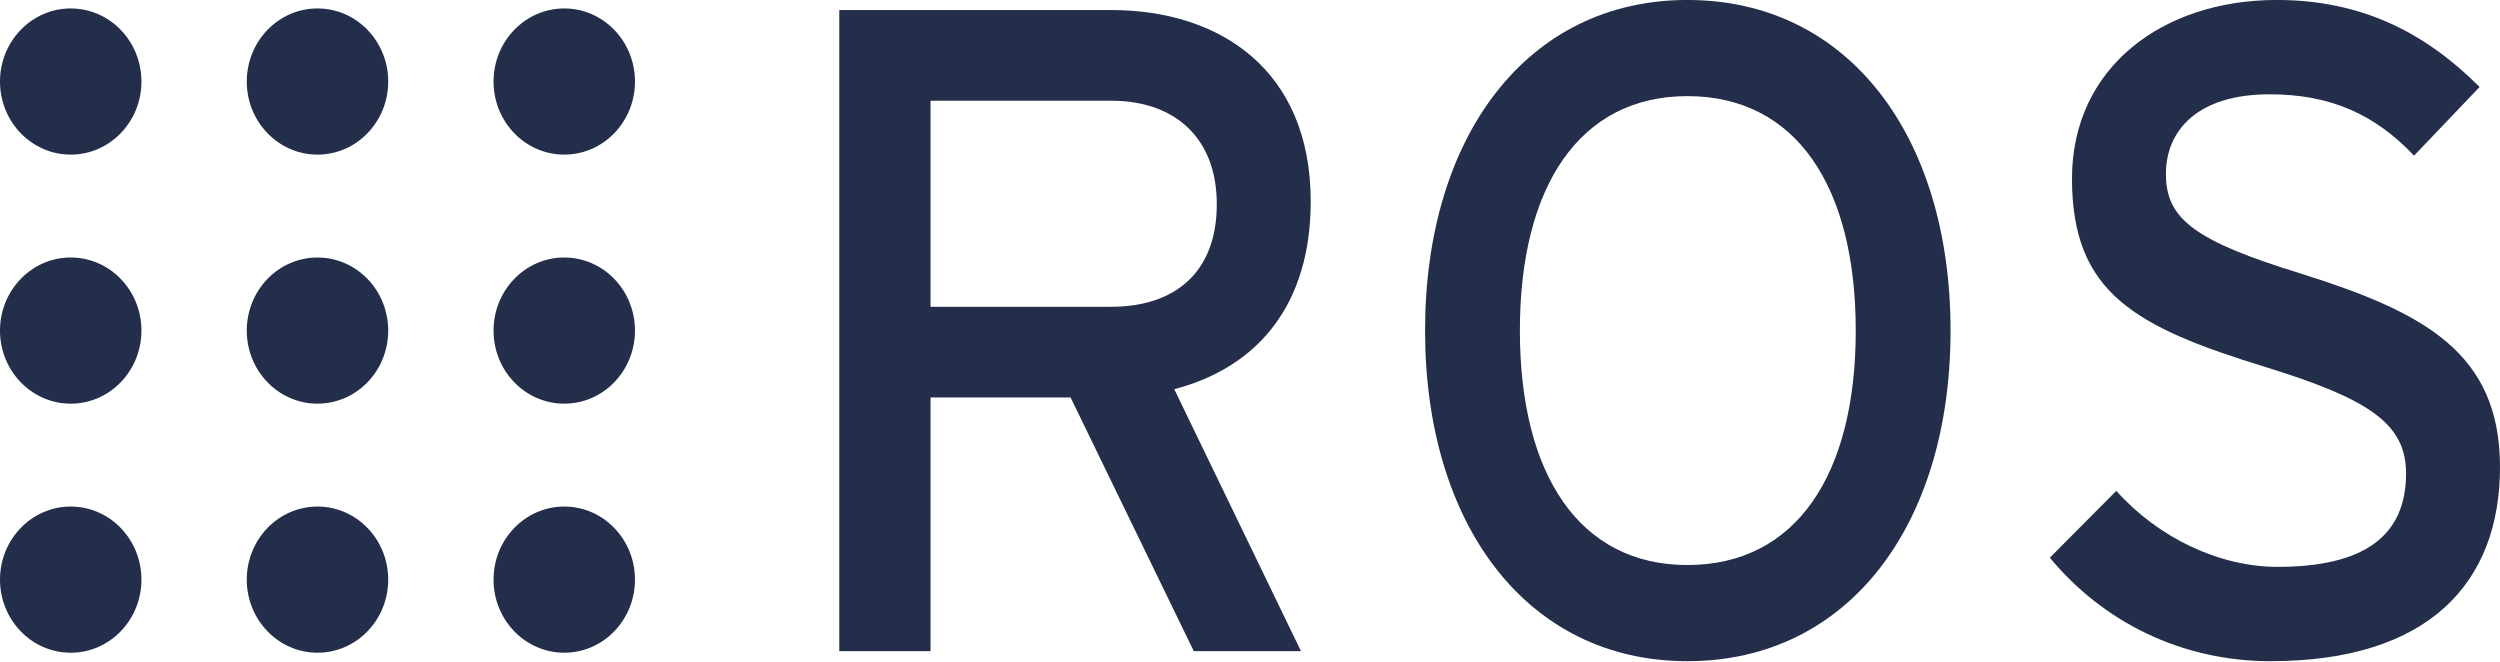
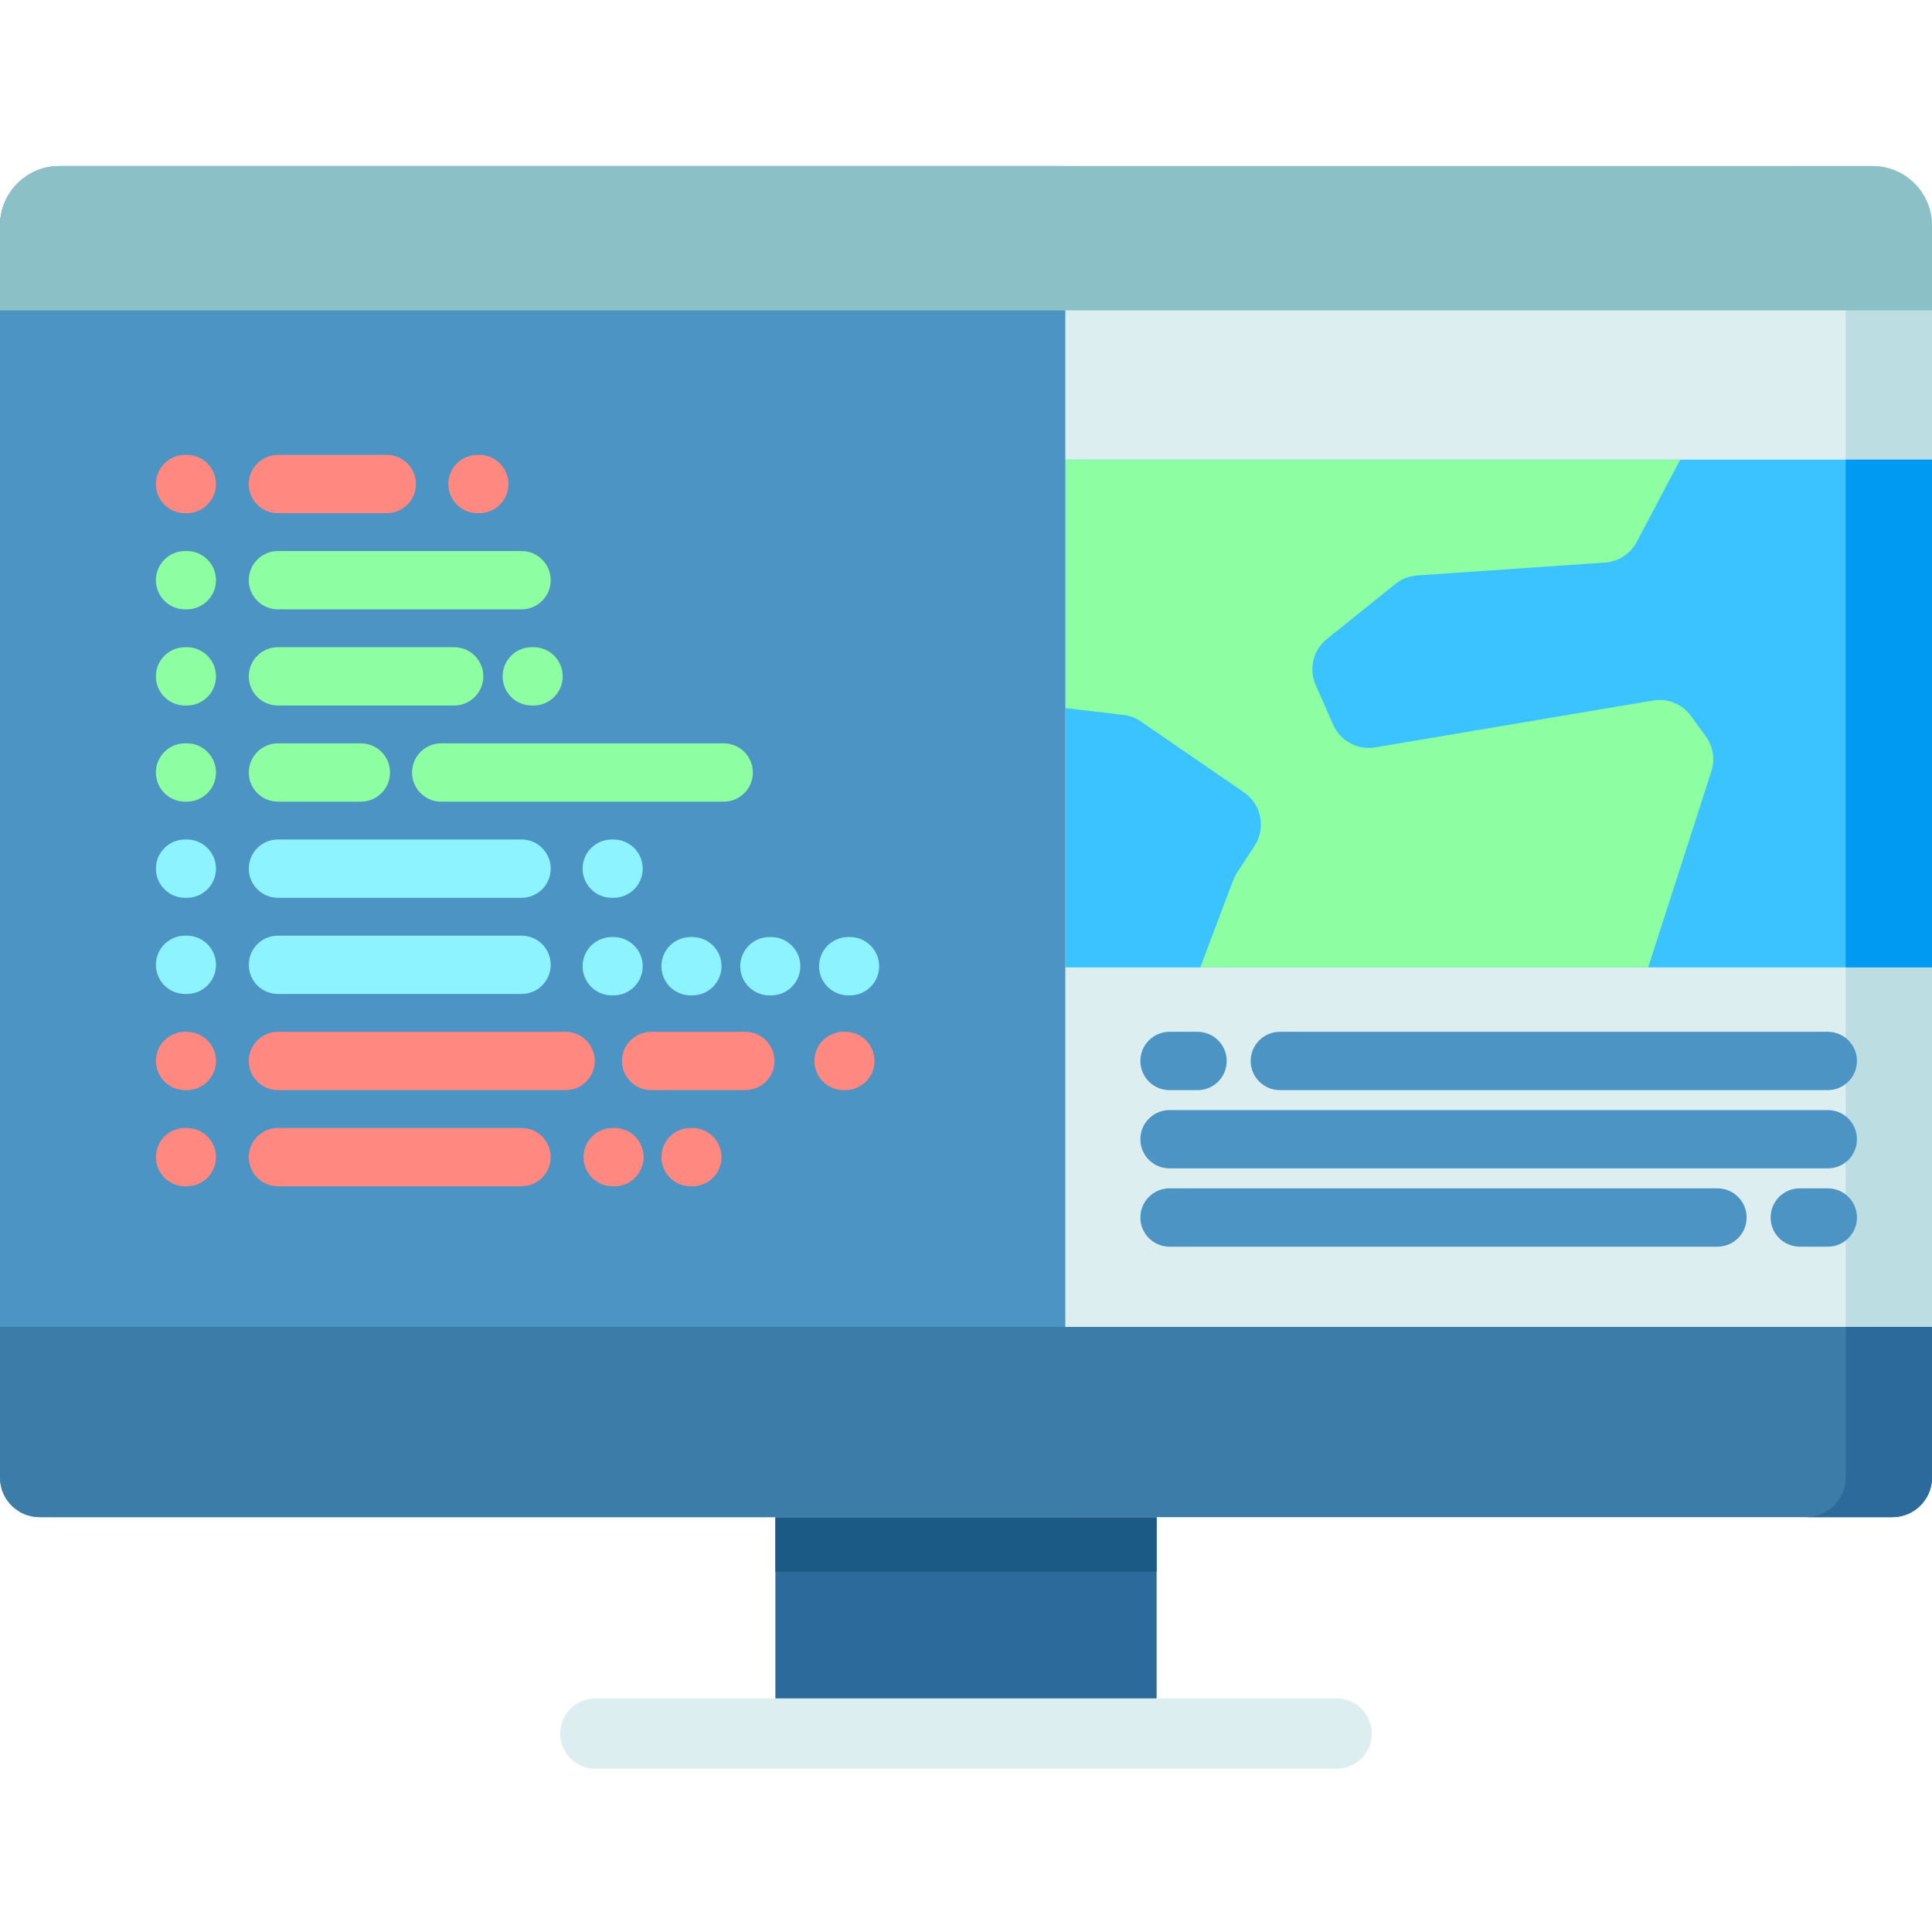
- <svg xmlns="http://www.w3.org/2000/svg" viewBox="0 0 482.562 127.625" height="127.625" width="482.562" xml:space="preserve" version="1.1" id="svg2">
-   <defs id="defs6" />
-   <g transform="matrix(1.25,0,0,-1.25,0,127.625)" id="g10">
-     <g transform="scale(0.1,0.1)" id="g12">
-       <path id="path14" style="fill:#232e4a;fill-opacity:1;fill-rule:nonzero;stroke:none" d="M 218.406,895.094 C 218.406,832.77 169.512,782.242 109.199,782.242 48.898,782.242 0,832.77 0,895.094 c 0,62.312 48.898,112.856 109.199,112.856 60.313,0 109.207,-50.544 109.207,-112.856" />
-       <path id="path16" style="fill:#232e4a;fill-opacity:1;fill-rule:nonzero;stroke:none" d="M 218.406,510.512 C 218.406,448.188 169.512,397.66 109.199,397.66 48.898,397.66 0,448.188 0,510.512 c 0,62.324 48.898,112.851 109.199,112.851 60.313,0 109.207,-50.527 109.207,-112.851" />
-       <path id="path18" style="fill:#232e4a;fill-opacity:1;fill-rule:nonzero;stroke:none" d="M 218.406,125.934 C 218.406,63.617 169.512,13.078 109.199,13.078 48.898,13.078 0,63.617 0,125.934 c 0,62.312 48.898,112.851 109.199,112.851 60.313,0 109.207,-50.539 109.207,-112.851" />
-       <path id="path20" style="fill:#232e4a;fill-opacity:1;fill-rule:nonzero;stroke:none" d="m 599.473,510.512 c 0,-62.324 -48.899,-112.852 -109.207,-112.852 -60.305,0 -109.203,50.528 -109.203,112.852 0,62.324 48.898,112.851 109.203,112.851 60.308,0 109.207,-50.527 109.207,-112.851" />
-       <path id="path22" style="fill:#232e4a;fill-opacity:1;fill-rule:nonzero;stroke:none" d="m 599.473,895.094 c 0,-62.324 -48.899,-112.852 -109.207,-112.852 -60.305,0 -109.203,50.528 -109.203,112.852 0,62.312 48.898,112.856 109.203,112.856 60.308,0 109.207,-50.544 109.207,-112.856" />
-       <path id="path24" style="fill:#232e4a;fill-opacity:1;fill-rule:nonzero;stroke:none" d="m 980.535,510.512 c 0,-62.324 -48.894,-112.852 -109.207,-112.852 -60.305,0 -109.199,50.528 -109.199,112.852 0,62.324 48.894,112.851 109.199,112.851 60.313,0 109.207,-50.527 109.207,-112.851" />
-       <path id="path26" style="fill:#232e4a;fill-opacity:1;fill-rule:nonzero;stroke:none" d="m 980.535,895.094 c 0,-62.324 -48.894,-112.852 -109.207,-112.852 -60.305,0 -109.199,50.528 -109.199,112.852 0,62.312 48.894,112.856 109.199,112.856 60.313,0 109.207,-50.544 109.207,-112.856" />
-       <path id="path28" style="fill:#232e4a;fill-opacity:1;fill-rule:nonzero;stroke:none" d="m 980.535,125.934 c 0,-62.317 -48.894,-112.856 -109.207,-112.856 -60.305,0 -109.199,50.539 -109.199,112.856 0,62.312 48.894,112.851 109.199,112.851 60.313,0 109.207,-50.539 109.207,-112.851" />
-       <path id="path30" style="fill:#232e4a;fill-opacity:1;fill-rule:nonzero;stroke:none" d="m 599.473,125.934 c 0,-62.317 -48.899,-112.856 -109.207,-112.856 -60.305,0 -109.203,50.539 -109.203,112.856 0,62.312 48.898,112.851 109.203,112.851 60.308,0 109.207,-50.539 109.207,-112.851" />
-       <path id="path32" style="fill:#232e4a;fill-opacity:1;fill-rule:nonzero;stroke:none" d="m 1716.12,865.484 -279.15,0 0,-318.195 279.15,0 c 95.79,0 162.84,50.914 162.84,158.391 0,103.234 -65.68,159.804 -162.84,159.804 z m 97.16,-445.468 195.68,-404.457 -165.57,0 -190.21,391.722 -216.21,0 0,-391.722 -140.94,0 0,989.931 420.09,0 c 166.95,0 307.89,-91.927 307.89,-295.568 0,-158.391 -80.73,-255.961 -210.73,-289.906" />
-       <path id="path34" style="fill:#232e4a;fill-opacity:1;fill-rule:nonzero;stroke:none" d="m 2605.63,872.555 c -166.95,0 -258.63,-140.004 -258.63,-362.032 0,-222.031 91.68,-362.031 258.63,-362.031 168.32,0 260,140 260,362.031 0,222.028 -91.68,362.032 -260,362.032 z M 2605.63,0 c -247.68,0 -405.05,210.719 -405.05,510.523 0,299.805 157.37,510.517 405.05,510.517 249.05,0 406.41,-210.712 406.41,-510.517 C 3012.04,210.719 2854.68,0 2605.63,0" />
-       <path id="path36" style="fill:#232e4a;fill-opacity:1;fill-rule:nonzero;stroke:none" d="m 3506.08,0 c -139.59,0 -260,62.223 -340.74,159.801 l 102.64,103.242 c 64.31,-72.129 158.73,-117.383 249.04,-117.383 134.1,0 198.42,48.086 198.42,144.246 0,76.367 -56.09,114.551 -216.21,164.055 -202.52,62.215 -299.67,114.539 -299.67,291.312 0,171.118 139.57,275.767 316.09,275.767 130,0 228.52,-49.497 313.36,-134.345 L 3727.76,780.629 c -60.21,63.641 -128.63,94.754 -223.04,94.754 -112.23,0 -160.12,-56.57 -160.12,-123.035 0,-69.297 43.79,-103.239 209.37,-154.145 C 3742.8,538.805 3860.5,476.582 3860.5,299.809 3860.5,121.617 3751.03,0 3506.08,0" />
-     </g>
+ <svg xmlns="http://www.w3.org/2000/svg" height="512pt" viewBox="0 -44 512 512" width="512pt">
+   <path d="m205.484 355.094h101.031v55.863h-101.031zm0 0" fill="#2c6a9b" />
+   <path d="m205.488 355.094h101.023v17.387h-101.023zm0 0" fill="#1a5a84" />
+   <path d="m354.215 424.727h-196.43c-5.145 0-9.316-4.172-9.316-9.316 0-5.145 4.172-9.312 9.316-9.312h196.43c5.145 0 9.312 4.168 9.312 9.312 0 5.145-4.168 9.316-9.312 9.316zm0 0" fill="#dceeef" />
+   <path d="m512 15.762v331.793c0 5.809-4.707 10.508-10.52 10.508h-490.961c-5.812 0-10.52-4.699-10.52-10.508v-331.793c0-8.703 7.066-15.762 15.773-15.762h480.453c8.715 0 15.773 7.059 15.773 15.762zm0 0" fill="#dceeef" />
+   <path d="m512 15.762v331.789c0 5.816-4.707 10.512-10.512 10.512h-22.875c5.805 0 10.512-4.695 10.512-10.512v-331.789c0-8.699-7.059-15.758-15.77-15.758h22.875c8.711 0 15.77 7.059 15.77 15.758zm0 0" fill="#bcdde2" />
+   <path d="m282.32 77.812h229.68v134.551h-229.68zm0 0" fill="#3bc3ff" />
+   <path d="m489.125 77.812h22.875v134.551h-22.875zm0 0" fill="#009af2" />
+   <path d="m452.062 151.16c1.938 2.66 2.484 6.086 1.477 9.219l-14.188 44.02-2.574 7.965h-118.688l8.719-23.09c.266-.695.602-1.363 1.008-1.988l4.676-7.164c3.055-4.684 1.812-10.945-2.793-14.113l-27.336-18.805c-1.375-.945-2.965-1.543-4.625-1.742l-15.418-1.82v-65.832h162.965l-11.535 21.812c-1.668 3.148-4.844 5.215-8.402 5.461l-49.809 3.422c-2.098.145-4.102.93-5.742 2.246l-18.152 14.578c-3.637 2.918-4.859 7.914-2.98 12.184l4.641 10.539c1.898 4.316 6.492 6.793 11.141 6.008l73.633-12.418c3.852-.652 7.742.938 10.043 4.098zm0 0" fill="#8dffa2" />
+   <path d="m282.32 0v358.062h-271.801c-5.812 0-10.52-4.699-10.52-10.508v-331.793c0-8.703 7.066-15.762 15.773-15.762zm0 0" fill="#4c94c3" />
+   <path d="m512 15.762v22.5h-512v-22.5c0-8.703 7.066-15.762 15.773-15.762h480.453c8.715 0 15.773 7.059 15.773 15.762zm0 0" fill="#8bc1c6" />
+   <path d="m512 307.648v39.902c0 5.816-4.707 10.512-10.512 10.512h-490.977c-5.805 0-10.512-4.695-10.512-10.512v-39.902zm0 0" fill="#3b7ca8" />
+   <path d="m512 307.648v39.902c0 5.816-4.707 10.512-10.512 10.512h-22.875c5.805 0 10.512-4.695 10.512-10.512v-39.902zm0 0" fill="#2c6a9b" />
+   <path d="m49.512 92.004h-.473c-4.266 0-7.723-3.461-7.723-7.727s3.457-7.727 7.723-7.727h.473c4.27 0 7.727 3.461 7.727 7.727s-3.457 7.727-7.727 7.727zm0 0" fill="#ff8980" />
+   <path d="m102.504 92.004h-28.848c-4.266 0-7.723-3.461-7.723-7.727s3.457-7.727 7.723-7.727h28.848c4.266 0 7.727 3.461 7.727 7.727s-3.461 7.727-7.727 7.727zm0 0" fill="#ff8980" />
+   <g fill="#8dffa2">
+     <path d="m49.512 117.484h-.473c-4.266 0-7.723-3.457-7.723-7.727 0-4.266 3.457-7.727 7.723-7.727h.473c4.27 0 7.727 3.461 7.727 7.727 0 4.27-3.457 7.727-7.727 7.727zm0 0" />
+     <path d="m138.215 117.484h-64.559c-4.266 0-7.723-3.457-7.723-7.727 0-4.266 3.457-7.727 7.723-7.727h64.559c4.27 0 7.727 3.461 7.727 7.727 0 4.27-3.457 7.727-7.727 7.727zm0 0" />
+     <path d="m49.512 142.969h-.473c-4.266 0-7.723-3.461-7.723-7.727 0-4.27 3.457-7.727 7.723-7.727h.473c4.27 0 7.727 3.457 7.727 7.727 0 4.266-3.457 7.727-7.727 7.727zm0 0" />
+     <path d="m120.359 142.969h-46.703c-4.266 0-7.723-3.461-7.723-7.727 0-4.27 3.457-7.727 7.723-7.727h46.703c4.27 0 7.727 3.457 7.727 7.727 0 4.266-3.457 7.727-7.727 7.727zm0 0" />
+     <path d="m49.512 168.449h-.473c-4.266 0-7.723-3.461-7.723-7.727s3.457-7.727 7.723-7.727h.473c4.27 0 7.727 3.461 7.727 7.727s-3.457 7.727-7.727 7.727zm0 0" />
+     <path d="m191.785 168.449h-74.859c-4.27 0-7.727-3.461-7.727-7.727s3.461-7.727 7.727-7.727h74.859c4.27 0 7.727 3.461 7.727 7.727s-3.457 7.727-7.727 7.727zm0 0" />
+     <path d="m95.637 168.449h-21.98c-4.266 0-7.723-3.461-7.723-7.727s3.457-7.727 7.723-7.727h21.98c4.266 0 7.723 3.461 7.723 7.727s-3.457 7.727-7.723 7.727zm0 0" />
  </g>
+   <path d="m49.512 193.93h-.473c-4.266 0-7.723-3.457-7.723-7.727 0-4.266 3.457-7.727 7.723-7.727h.473c4.27 0 7.727 3.461 7.727 7.727 0 4.27-3.457 7.727-7.727 7.727zm0 0" fill="#8df4ff" />
+   <path d="m138.215 193.93h-64.559c-4.266 0-7.723-3.457-7.723-7.727 0-4.266 3.457-7.727 7.723-7.727h64.559c4.27 0 7.727 3.461 7.727 7.727 0 4.27-3.457 7.727-7.727 7.727zm0 0" fill="#8df4ff" />
+   <path d="m49.512 219.41h-.473c-4.266 0-7.723-3.457-7.723-7.723 0-4.27 3.457-7.727 7.723-7.727h.473c4.27 0 7.727 3.457 7.727 7.727 0 4.266-3.457 7.723-7.727 7.723zm0 0" fill="#8df4ff" />
+   <path d="m138.215 219.41h-64.559c-4.266 0-7.723-3.457-7.723-7.723 0-4.27 3.457-7.727 7.723-7.727h64.559c4.27 0 7.727 3.457 7.727 7.727 0 4.266-3.457 7.723-7.727 7.723zm0 0" fill="#8df4ff" />
+   <path d="m49.512 244.895h-.473c-4.266 0-7.723-3.461-7.723-7.727s3.457-7.727 7.723-7.727h.473c4.27 0 7.727 3.461 7.727 7.727s-3.457 7.727-7.727 7.727zm0 0" fill="#ff8980" />
+   <path d="m197.52 244.895h-24.965c-4.27 0-7.727-3.461-7.727-7.727s3.461-7.727 7.727-7.727h24.965c4.27 0 7.727 3.461 7.727 7.727s-3.457 7.727-7.727 7.727zm0 0" fill="#ff8980" />
+   <path d="m149.891 244.895h-76.234c-4.266 0-7.723-3.461-7.723-7.727s3.457-7.727 7.723-7.727h76.234c4.27 0 7.727 3.461 7.727 7.727s-3.457 7.727-7.727 7.727zm0 0" fill="#ff8980" />
+   <path d="m49.512 270.375h-.473c-4.266 0-7.723-3.457-7.723-7.727 0-4.266 3.457-7.723 7.723-7.723h.473c4.27 0 7.727 3.457 7.727 7.723 0 4.27-3.457 7.727-7.727 7.727zm0 0" fill="#ff8980" />
+   <path d="m138.215 270.375h-64.559c-4.266 0-7.723-3.457-7.723-7.727 0-4.266 3.457-7.723 7.723-7.723h64.559c4.27 0 7.727 3.457 7.727 7.723 0 4.27-3.457 7.727-7.727 7.727zm0 0" fill="#ff8980" />
+   <path d="m162.832 270.375h-.473c-4.266 0-7.723-3.457-7.723-7.727 0-4.266 3.457-7.723 7.723-7.723h.473c4.27 0 7.727 3.457 7.727 7.723 0 4.27-3.457 7.727-7.727 7.727zm0 0" fill="#ff8980" />
+   <path d="m127.012 92.004h-.473c-4.266 0-7.727-3.461-7.727-7.727s3.461-7.727 7.727-7.727h.473c4.27 0 7.727 3.461 7.727 7.727s-3.457 7.727-7.727 7.727zm0 0" fill="#ff8980" />
+   <path d="m141.395 142.969h-.469c-4.27 0-7.727-3.461-7.727-7.727 0-4.27 3.457-7.727 7.727-7.727h.469c4.27 0 7.727 3.457 7.727 7.727 0 4.266-3.457 7.727-7.727 7.727zm0 0" fill="#8dffa2" />
+   <path d="m183.484 270.375h-.473c-4.27 0-7.727-3.457-7.727-7.727 0-4.266 3.461-7.723 7.727-7.723h.473c4.27 0 7.727 3.457 7.727 7.723 0 4.27-3.457 7.727-7.727 7.727zm0 0" fill="#ff8980" />
+   <path d="m224.031 244.895h-.473c-4.27 0-7.727-3.461-7.727-7.727s3.461-7.727 7.727-7.727h.473c4.27 0 7.727 3.461 7.727 7.727s-3.457 7.727-7.727 7.727zm0 0" fill="#ff8980" />
+   <path d="m162.598 219.781h-.473c-4.27 0-7.727-3.457-7.727-7.723 0-4.27 3.461-7.727 7.727-7.727h.473c4.266 0 7.727 3.457 7.727 7.727 0 4.266-3.461 7.723-7.727 7.723zm0 0" fill="#8df4ff" />
+   <path d="m162.598 193.93h-.473c-4.27 0-7.727-3.457-7.727-7.727 0-4.266 3.461-7.727 7.727-7.727h.473c4.266 0 7.727 3.461 7.727 7.727 0 4.27-3.461 7.727-7.727 7.727zm0 0" fill="#8df4ff" />
+   <path d="m183.484 219.781h-.473c-4.27 0-7.727-3.457-7.727-7.723 0-4.27 3.461-7.727 7.727-7.727h.473c4.27 0 7.727 3.457 7.727 7.727 0 4.266-3.457 7.723-7.727 7.723zm0 0" fill="#8df4ff" />
+   <path d="m204.371 219.781h-.473c-4.266 0-7.727-3.457-7.727-7.723 0-4.27 3.461-7.727 7.727-7.727h.473c4.27 0 7.727 3.457 7.727 7.727 0 4.266-3.457 7.723-7.727 7.723zm0 0" fill="#8df4ff" />
+   <path d="m225.262 219.781h-.473c-4.27 0-7.727-3.457-7.727-7.723 0-4.27 3.457-7.727 7.727-7.727h.473c4.266 0 7.723 3.457 7.723 7.727 0 4.266-3.457 7.723-7.723 7.723zm0 0" fill="#8df4ff" />
+   <path d="m484.387 244.895h-145.211c-4.27 0-7.727-3.461-7.727-7.727s3.461-7.727 7.727-7.727h145.211c4.266 0 7.723 3.461 7.723 7.727.004 4.266-3.457 7.727-7.723 7.727zm0 0" fill="#4c94c3" />
+   <path d="m317.363 244.895h-7.43c-4.266 0-7.723-3.461-7.723-7.727s3.457-7.727 7.723-7.727h7.43c4.27 0 7.727 3.461 7.727 7.727.004 4.266-3.457 7.727-7.727 7.727zm0 0" fill="#4c94c3" />
+   <path d="m455.145 286.379h-145.207c-4.27 0-7.727-3.457-7.727-7.727 0-4.266 3.457-7.727 7.727-7.727h145.207c4.27 0 7.727 3.461 7.727 7.727s-3.461 7.727-7.727 7.727zm0 0" fill="#4c94c3" />
+   <path d="m484.387 286.379h-7.434c-4.266 0-7.723-3.457-7.723-7.727 0-4.266 3.457-7.727 7.723-7.727h7.434c4.266 0 7.723 3.461 7.723 7.727.004 4.266-3.457 7.727-7.723 7.727zm0 0" fill="#4c94c3" />
+   <path d="m484.387 265.637h-174.453c-4.266 0-7.723-3.461-7.723-7.727s3.457-7.727 7.723-7.727h174.453c4.266 0 7.723 3.461 7.723 7.727.004 4.266-3.457 7.727-7.723 7.727zm0 0" fill="#4c94c3" />
</svg>
